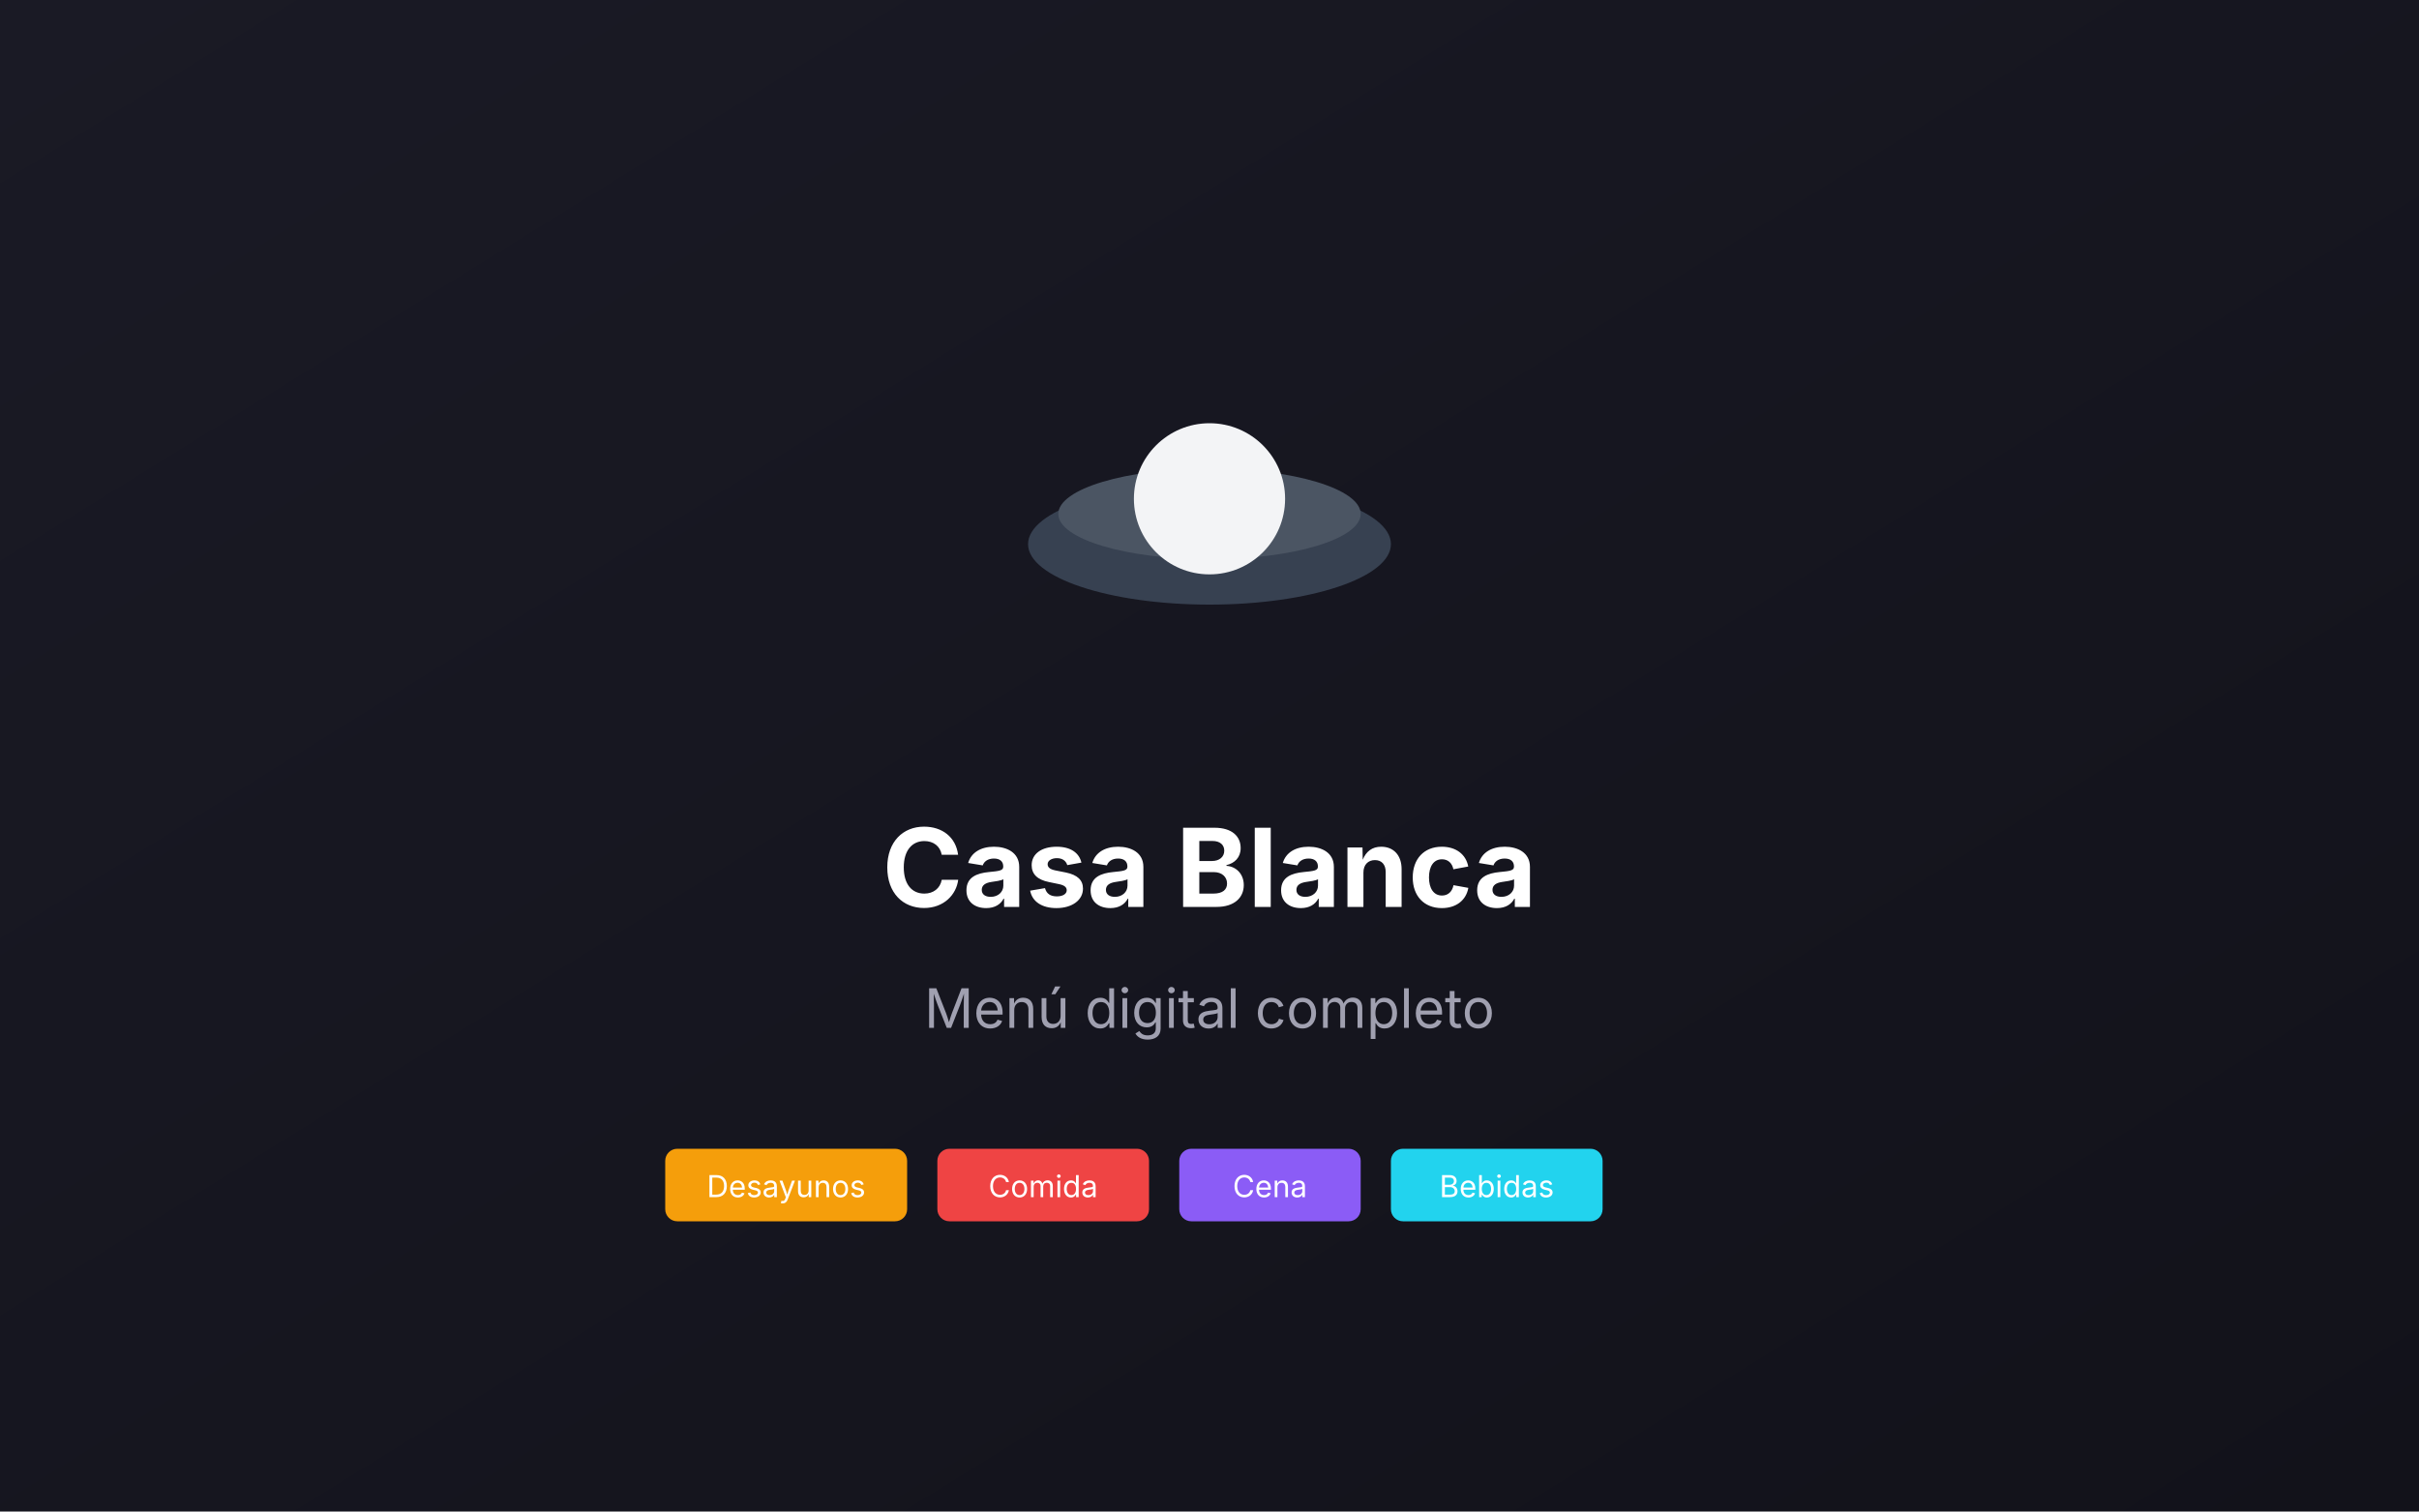
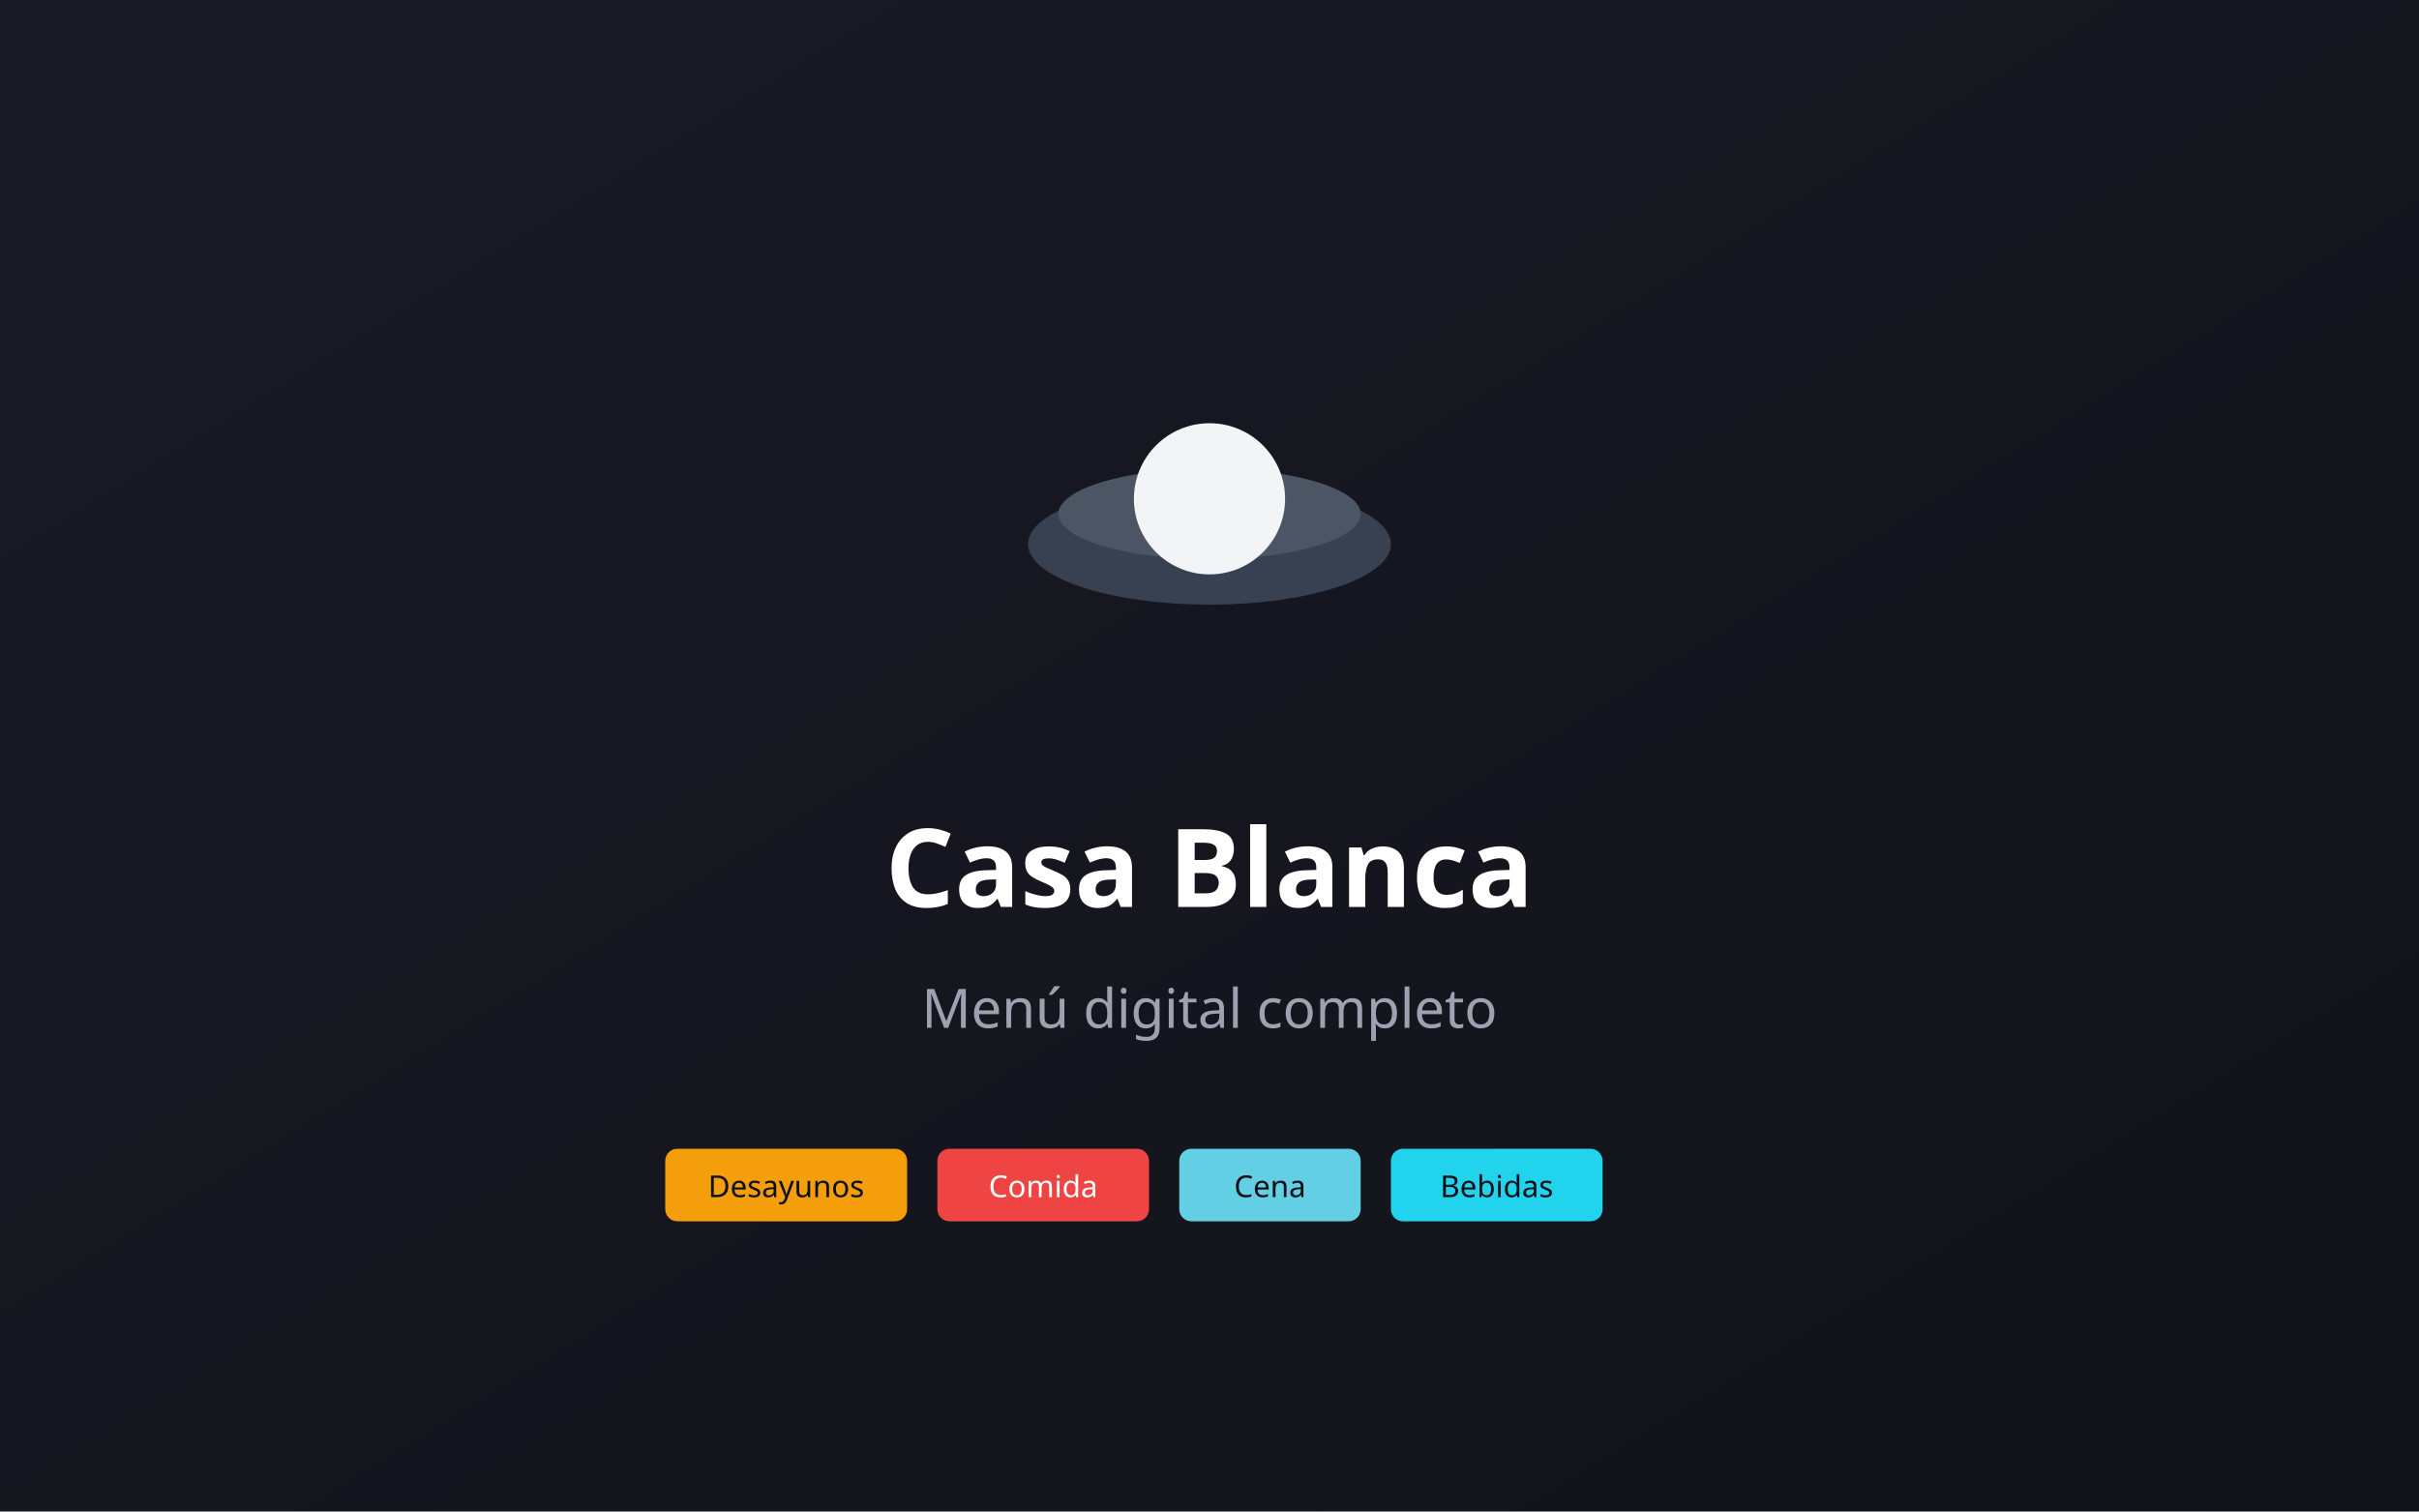
<svg xmlns="http://www.w3.org/2000/svg" width="800" height="500" viewBox="0 0 800 500">
  <defs>
    <linearGradient id="bg" x1="0%" y1="0%" x2="100%" y2="100%">
      <stop offset="0%" style="stop-color:#1a1a25" />
      <stop offset="100%" style="stop-color:#12121a" />
    </linearGradient>
  </defs>
  <rect width="800" height="500" fill="url(#bg)" />
  <g transform="translate(340, 120)">
    <ellipse cx="60" cy="60" rx="60" ry="20" fill="#374151" />
    <ellipse cx="60" cy="50" rx="50" ry="15" fill="#4b5563" />
    <circle cx="60" cy="45" r="25" fill="#f3f4f6" />
  </g>
-   <text x="400" y="300" font-family="Inter, sans-serif" font-size="36" font-weight="700" fill="white" text-anchor="middle">Casa Blanca</text>
-   <text x="400" y="340" font-family="Inter, sans-serif" font-size="18" fill="#a0a0b0" text-anchor="middle">Menú digital completo</text>
+   <text x="400" y="300" font-family="IBM Plex Sans, sans-serif" font-size="36" font-weight="700" fill="white" text-anchor="middle">Casa Blanca</text>
+   <text x="400" y="340" font-family="IBM Plex Sans, sans-serif" font-size="18" fill="#a0a0b0" text-anchor="middle">Menú digital completo</text>
  <g transform="translate(220, 380)">
    <rect width="80" height="24" rx="4" fill="#f59e0b" />
-     <text x="40" y="16" font-family="Inter, sans-serif" font-size="10" fill="white" text-anchor="middle">Desayunos</text>
+     <text x="40" y="16" font-family="IBM Plex Sans, sans-serif" font-size="10" fill="#0b1017" text-anchor="middle">Desayunos</text>
  </g>
  <g transform="translate(310, 380)">
    <rect width="70" height="24" rx="4" fill="#ef4444" />
-     <text x="35" y="16" font-family="Inter, sans-serif" font-size="10" fill="white" text-anchor="middle">Comida</text>
+     <text x="35" y="16" font-family="IBM Plex Sans, sans-serif" font-size="10" fill="white" text-anchor="middle">Comida</text>
  </g>
  <g transform="translate(390, 380)">
-     <rect width="60" height="24" rx="4" fill="#8b5cf6" />
-     <text x="30" y="16" font-family="Inter, sans-serif" font-size="10" fill="white" text-anchor="middle">Cena</text>
+     <rect width="60" height="24" rx="4" fill="#63cfe4" />
+     <text x="30" y="16" font-family="IBM Plex Sans, sans-serif" font-size="10" fill="#0b1017" text-anchor="middle">Cena</text>
  </g>
  <g transform="translate(460, 380)">
    <rect width="70" height="24" rx="4" fill="#22d3ee" />
-     <text x="35" y="16" font-family="Inter, sans-serif" font-size="10" fill="white" text-anchor="middle">Bebidas</text>
+     <text x="35" y="16" font-family="IBM Plex Sans, sans-serif" font-size="10" fill="#0b1017" text-anchor="middle">Bebidas</text>
  </g>
</svg>
